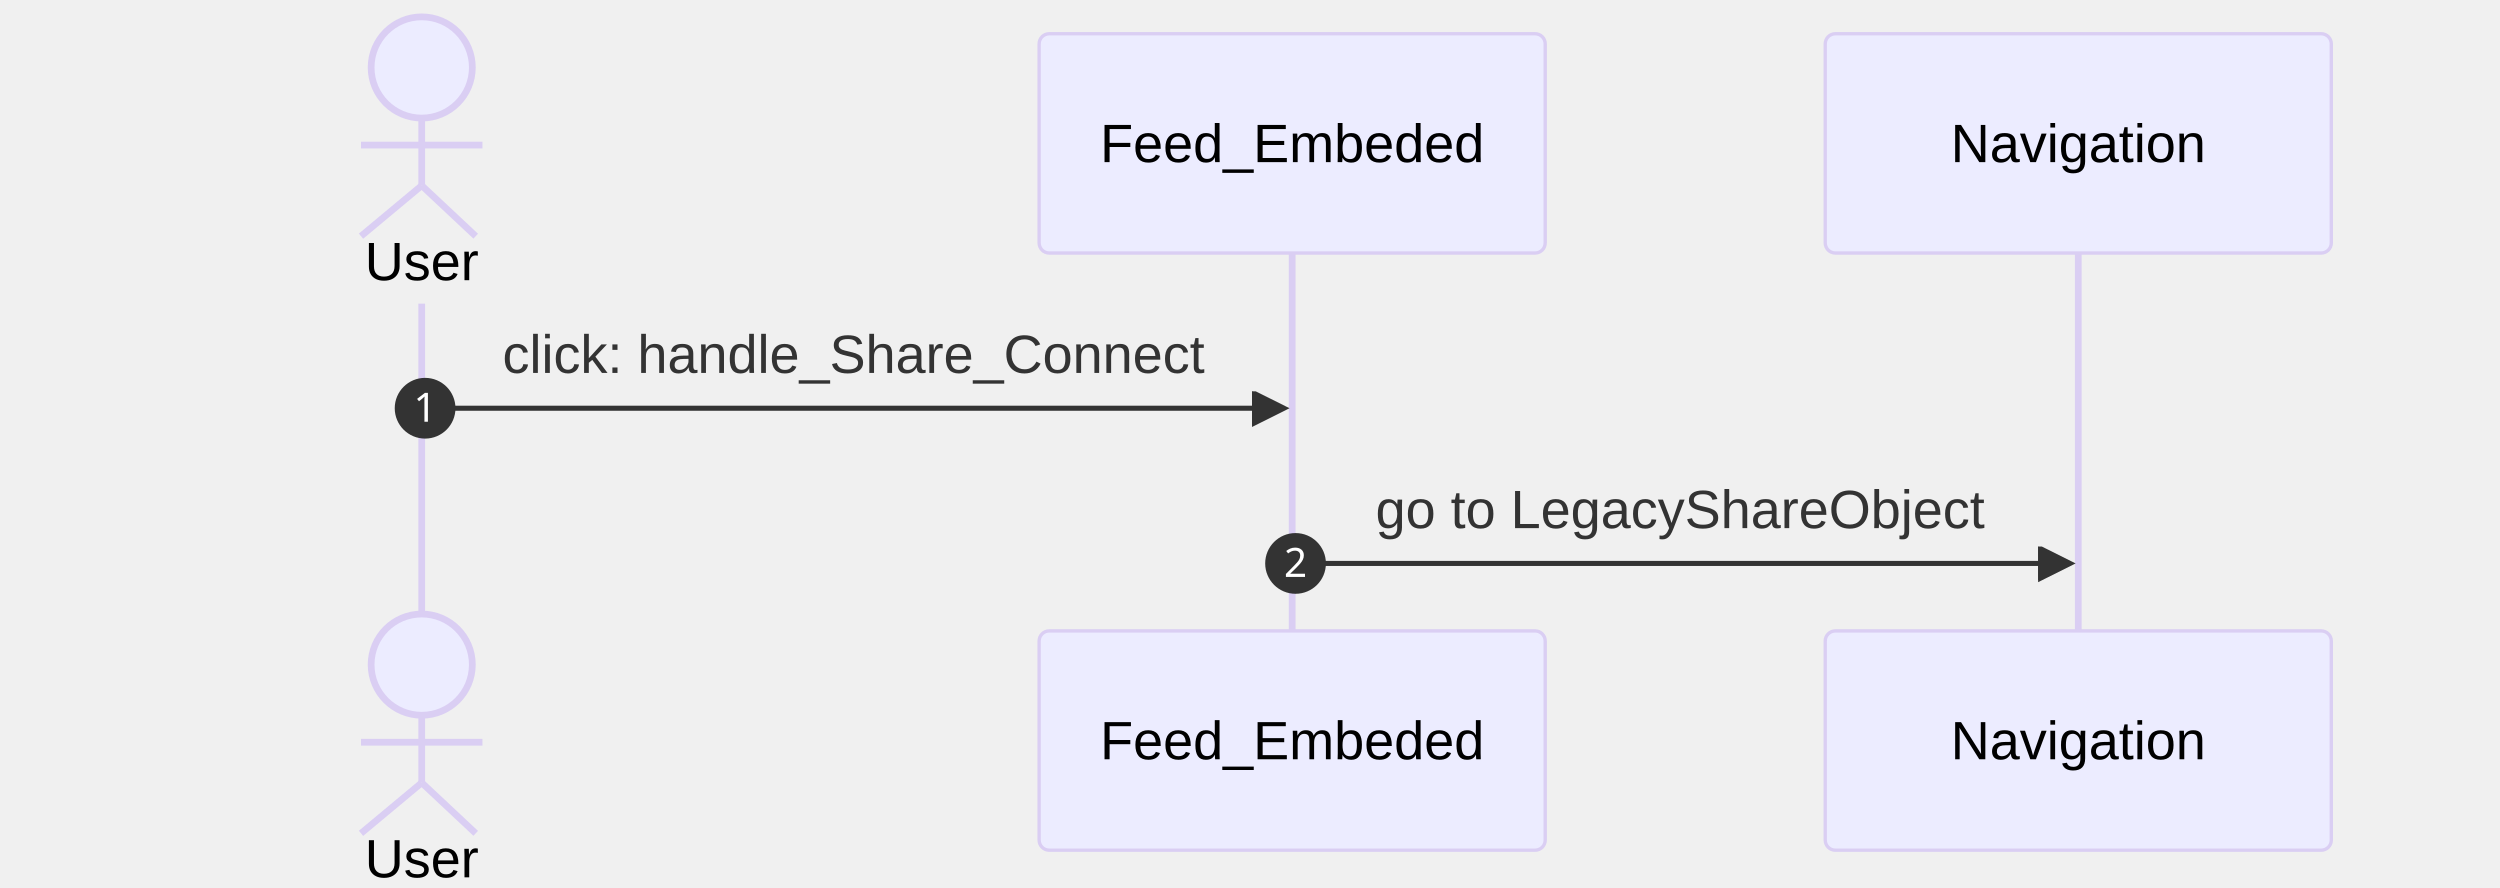
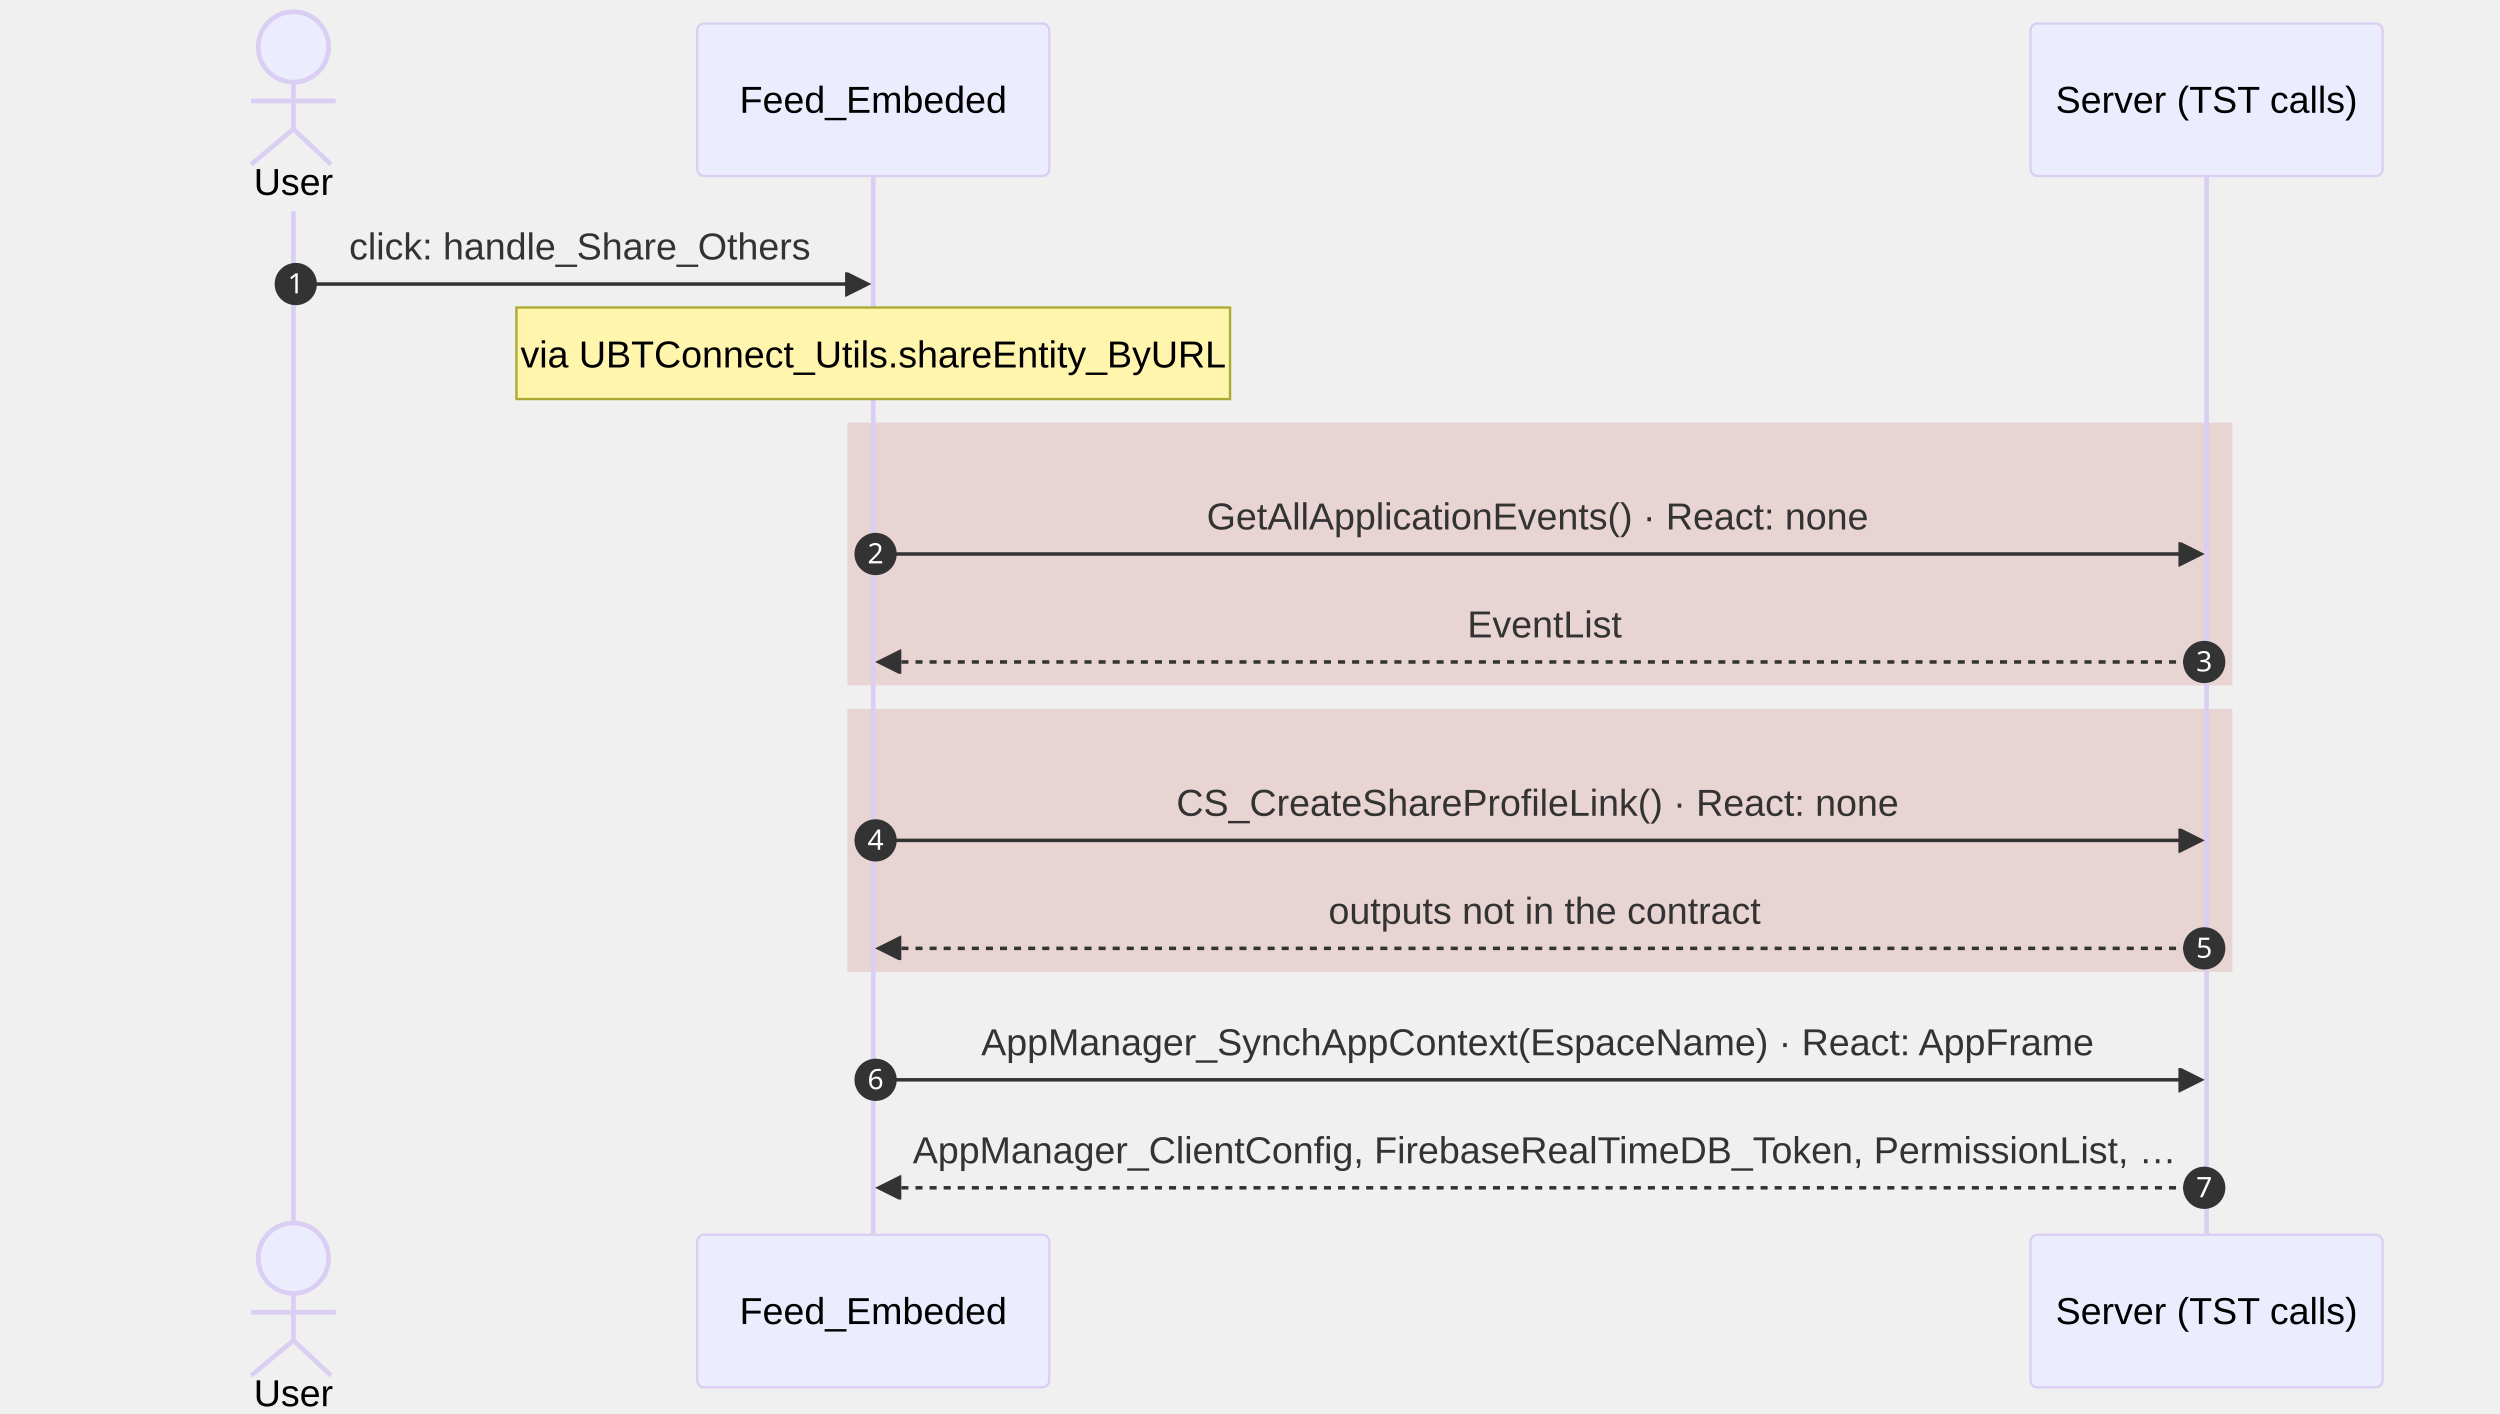
- <svg xmlns="http://www.w3.org/2000/svg" aria-roledescription="sequence" role="graphics-document document" viewBox="-50 -10 741 263" style="max-width: 741px;" width="100%" id="d">
+ <svg xmlns="http://www.w3.org/2000/svg" aria-roledescription="sequence" role="graphics-document document" viewBox="-50 -10 1065 602" style="max-width: 1065px;" width="100%" id="d">
+   <rect class="rect" height="112" width="590" fill="rgba(192, 57, 43, 0.15)" y="292" x="311" />
+   <rect class="rect" height="112" width="590" fill="rgba(192, 57, 43, 0.15)" y="170" x="311" />
  <g>
-     <rect class="actor actor-bottom" ry="3" rx="3" name="N" height="65" width="150" stroke="#666" fill="#eaeaea" y="177" x="491" />
-     <text style="text-anchor: middle; font-size: 16px; font-weight: 400;" class="actor" alignment-baseline="central" dominant-baseline="central" y="209.5" x="566">
-       <tspan dy="0" x="566">Navigation</tspan>
+     <rect class="actor actor-bottom" ry="3" rx="3" name="S" height="65" width="150" stroke="#666" fill="#eaeaea" y="516" x="815" />
+     <text style="text-anchor: middle; font-size: 16px; font-weight: 400;" class="actor" alignment-baseline="central" dominant-baseline="central" y="548.5" x="890">
+       <tspan dy="0" x="890">Server (TST calls)</tspan>
    </text>
  </g>
  <g>
-     <rect class="actor actor-bottom" ry="3" rx="3" name="B" height="65" width="150" stroke="#666" fill="#eaeaea" y="177" x="258" />
-     <text style="text-anchor: middle; font-size: 16px; font-weight: 400;" class="actor" alignment-baseline="central" dominant-baseline="central" y="209.5" x="333">
-       <tspan dy="0" x="333">Feed_Embeded</tspan>
+     <rect class="actor actor-bottom" ry="3" rx="3" name="B" height="65" width="150" stroke="#666" fill="#eaeaea" y="516" x="247" />
+     <text style="text-anchor: middle; font-size: 16px; font-weight: 400;" class="actor" alignment-baseline="central" dominant-baseline="central" y="548.5" x="322">
+       <tspan dy="0" x="322">Feed_Embeded</tspan>
    </text>
  </g>
  <g>
-     <line stroke="#999" stroke-width="0.5px" class="200" y2="177" x2="566" y1="5" x1="566" id="actor2" />
+     <line stroke="#999" stroke-width="0.5px" class="200" y2="516" x2="890" y1="5" x1="890" id="actor2" />
    <g id="root-2">
-       <rect class="actor actor-top" ry="3" rx="3" name="N" height="65" width="150" stroke="#666" fill="#eaeaea" y="0" x="491" />
-       <text style="text-anchor: middle; font-size: 16px; font-weight: 400;" class="actor" alignment-baseline="central" dominant-baseline="central" y="32.5" x="566">
-         <tspan dy="0" x="566">Navigation</tspan>
+       <rect class="actor actor-top" ry="3" rx="3" name="S" height="65" width="150" stroke="#666" fill="#eaeaea" y="0" x="815" />
+       <text style="text-anchor: middle; font-size: 16px; font-weight: 400;" class="actor" alignment-baseline="central" dominant-baseline="central" y="32.5" x="890">
+         <tspan dy="0" x="890">Server (TST calls)</tspan>
      </text>
    </g>
  </g>
  <g>
-     <line stroke="#999" stroke-width="0.5px" class="200" y2="177" x2="333" y1="5" x1="333" id="actor1" />
+     <line stroke="#999" stroke-width="0.5px" class="200" y2="516" x2="322" y1="5" x1="322" id="actor1" />
    <g id="root-1">
-       <rect class="actor actor-top" ry="3" rx="3" name="B" height="65" width="150" stroke="#666" fill="#eaeaea" y="0" x="258" />
-       <text style="text-anchor: middle; font-size: 16px; font-weight: 400;" class="actor" alignment-baseline="central" dominant-baseline="central" y="32.5" x="333">
-         <tspan dy="0" x="333">Feed_Embeded</tspan>
+       <rect class="actor actor-top" ry="3" rx="3" name="B" height="65" width="150" stroke="#666" fill="#eaeaea" y="0" x="247" />
+       <text style="text-anchor: middle; font-size: 16px; font-weight: 400;" class="actor" alignment-baseline="central" dominant-baseline="central" y="32.5" x="322">
+         <tspan dy="0" x="322">Feed_Embeded</tspan>
      </text>
    </g>
  </g>
  <style>#d{font-family:"trebuchet ms",verdana,arial,sans-serif;font-size:16px;fill:#333;}#d .error-icon{fill:#552222;}#d .error-text{fill:#552222;stroke:#552222;}#d .edge-thickness-normal{stroke-width:2px;}#d .edge-thickness-thick{stroke-width:3.5px;}#d .edge-pattern-solid{stroke-dasharray:0;}#d .edge-pattern-dashed{stroke-dasharray:3;}#d .edge-pattern-dotted{stroke-dasharray:2;}#d .marker{fill:#333333;stroke:#333333;}#d .marker.cross{stroke:#333333;}#d svg{font-family:"trebuchet ms",verdana,arial,sans-serif;font-size:16px;}#d .actor{stroke:hsl(259.626, 59.777%, 87.902%);fill:#ECECFF;}#d text.actor&gt;tspan{fill:black;stroke:none;}#d .actor-line{stroke:grey;}#d .messageLine0{stroke-width:1.5;stroke-dasharray:none;stroke:#333;}#d .messageLine1{stroke-width:1.5;stroke-dasharray:2,2;stroke:#333;}#d #arrowhead path{fill:#333;stroke:#333;}#d .sequenceNumber{fill:white;}#d #sequencenumber{fill:#333;}#d #crosshead path{fill:#333;stroke:#333;}#d .messageText{fill:#333;stroke:none;}#d .labelBox{stroke:hsl(259.626, 59.777%, 87.902%);fill:#ECECFF;}#d .labelText,#d .labelText&gt;tspan{fill:black;stroke:none;}#d .loopText,#d .loopText&gt;tspan{fill:black;stroke:none;}#d .loopLine{stroke-width:2px;stroke-dasharray:2,2;stroke:hsl(259.626, 59.777%, 87.902%);fill:hsl(259.626, 59.777%, 87.902%);}#d .note{stroke:#aaaa33;fill:#fff5ad;}#d .noteText,#d .noteText&gt;tspan{fill:black;stroke:none;}#d .activation0{fill:#f4f4f4;stroke:#666;}#d .activation1{fill:#f4f4f4;stroke:#666;}#d .activation2{fill:#f4f4f4;stroke:#666;}#d .actorPopupMenu{position:absolute;}#d .actorPopupMenuPanel{position:absolute;fill:#ECECFF;box-shadow:0px 8px 16px 0px rgba(0,0,0,0.2);filter:drop-shadow(3px 5px 2px rgb(0 0 0 / 0.4));}#d .actor-man line{stroke:hsl(259.626, 59.777%, 87.902%);fill:#ECECFF;}#d .actor-man circle,#d line{stroke:hsl(259.626, 59.777%, 87.902%);fill:#ECECFF;stroke-width:2px;}#d :root{--mermaid-font-family:"trebuchet ms",verdana,arial,sans-serif;}</style>
  <g />
  <defs>
    <symbol height="24" width="24" id="computer">
      <path d="M2 2v13h20v-13h-20zm18 11h-16v-9h16v9zm-10.228 6l.466-1h3.524l.467 1h-4.457zm14.228 3h-24l2-6h2.104l-1.33 4h18.45l-1.297-4h2.073l2 6zm-5-10h-14v-7h14v7z" transform="scale(.5)" />
    </symbol>
  </defs>
  <defs>
    <symbol clip-rule="evenodd" fill-rule="evenodd" id="database">
      <path d="M12.258.001l.256.004.255.005.253.008.251.01.249.012.247.015.246.016.242.019.241.02.239.023.236.024.233.027.231.028.229.031.225.032.223.034.22.036.217.038.214.04.211.041.208.043.205.045.201.046.198.048.194.05.191.051.187.053.183.054.18.056.175.057.172.059.168.06.163.061.16.063.155.064.15.066.074.033.073.033.071.034.07.034.069.035.068.035.067.035.066.035.064.036.064.036.062.036.06.036.06.037.058.037.058.037.055.038.055.038.053.038.052.038.051.039.05.039.048.039.047.039.045.04.044.04.043.04.041.04.04.041.039.041.037.041.036.041.034.041.033.042.032.042.03.042.029.042.027.042.026.043.024.043.023.043.021.043.02.043.018.044.017.043.015.044.013.044.012.044.011.045.009.044.007.045.006.045.004.045.002.045.001.045v17l-.001.045-.002.045-.004.045-.006.045-.007.045-.009.044-.011.045-.012.044-.013.044-.015.044-.017.043-.018.044-.02.043-.021.043-.023.043-.024.043-.026.043-.027.042-.029.042-.03.042-.032.042-.033.042-.034.041-.036.041-.037.041-.039.041-.04.041-.041.04-.043.04-.044.04-.045.04-.047.039-.048.039-.05.039-.051.039-.052.038-.053.038-.055.038-.055.038-.058.037-.058.037-.06.037-.06.036-.062.036-.064.036-.064.036-.066.035-.067.035-.068.035-.069.035-.07.034-.071.034-.073.033-.074.033-.15.066-.155.064-.16.063-.163.061-.168.06-.172.059-.175.057-.18.056-.183.054-.187.053-.191.051-.194.05-.198.048-.201.046-.205.045-.208.043-.211.041-.214.04-.217.038-.22.036-.223.034-.225.032-.229.031-.231.028-.233.027-.236.024-.239.023-.241.02-.242.019-.246.016-.247.015-.249.012-.251.01-.253.008-.255.005-.256.004-.258.001-.258-.001-.256-.004-.255-.005-.253-.008-.251-.01-.249-.012-.247-.015-.245-.016-.243-.019-.241-.02-.238-.023-.236-.024-.234-.027-.231-.028-.228-.031-.226-.032-.223-.034-.22-.036-.217-.038-.214-.04-.211-.041-.208-.043-.204-.045-.201-.046-.198-.048-.195-.05-.19-.051-.187-.053-.184-.054-.179-.056-.176-.057-.172-.059-.167-.06-.164-.061-.159-.063-.155-.064-.151-.066-.074-.033-.072-.033-.072-.034-.07-.034-.069-.035-.068-.035-.067-.035-.066-.035-.064-.036-.063-.036-.062-.036-.061-.036-.06-.037-.058-.037-.057-.037-.056-.038-.055-.038-.053-.038-.052-.038-.051-.039-.049-.039-.049-.039-.046-.039-.046-.04-.044-.04-.043-.04-.041-.04-.04-.041-.039-.041-.037-.041-.036-.041-.034-.041-.033-.042-.032-.042-.03-.042-.029-.042-.027-.042-.026-.043-.024-.043-.023-.043-.021-.043-.02-.043-.018-.044-.017-.043-.015-.044-.013-.044-.012-.044-.011-.045-.009-.044-.007-.045-.006-.045-.004-.045-.002-.045-.001-.045v-17l.001-.045.002-.045.004-.045.006-.045.007-.045.009-.044.011-.045.012-.044.013-.044.015-.044.017-.043.018-.044.02-.043.021-.043.023-.043.024-.043.026-.043.027-.042.029-.042.03-.042.032-.042.033-.042.034-.041.036-.041.037-.041.039-.041.04-.041.041-.04.043-.04.044-.04.046-.04.046-.039.049-.039.049-.039.051-.039.052-.038.053-.038.055-.038.056-.038.057-.037.058-.037.06-.037.061-.036.062-.036.063-.036.064-.036.066-.035.067-.035.068-.035.069-.035.07-.034.072-.034.072-.033.074-.033.151-.066.155-.064.159-.063.164-.061.167-.06.172-.059.176-.057.179-.056.184-.054.187-.053.19-.051.195-.05.198-.048.201-.046.204-.045.208-.043.211-.041.214-.04.217-.038.22-.036.223-.034.226-.032.228-.031.231-.028.234-.027.236-.024.238-.023.241-.02.243-.019.245-.016.247-.015.249-.012.251-.01.253-.008.255-.005.256-.004.258-.001.258.001zm-9.258 20.499v.01l.001.021.003.021.004.022.005.021.006.022.007.022.009.023.01.022.011.023.012.023.013.023.015.023.016.024.017.023.018.024.019.024.021.024.022.025.023.024.024.025.052.049.056.05.061.051.066.051.07.051.075.051.079.052.084.052.088.052.092.052.097.052.102.051.105.052.11.052.114.051.119.051.123.051.127.05.131.05.135.05.139.048.144.049.147.047.152.047.155.047.16.045.163.045.167.043.171.043.176.041.178.041.183.039.187.039.19.037.194.035.197.035.202.033.204.031.209.03.212.029.216.027.219.025.222.024.226.021.23.02.233.018.236.016.24.015.243.012.246.01.249.008.253.005.256.004.259.001.26-.001.257-.004.254-.005.25-.008.247-.011.244-.012.241-.014.237-.016.233-.018.231-.021.226-.021.224-.024.22-.026.216-.027.212-.028.21-.031.205-.031.202-.034.198-.034.194-.036.191-.037.187-.039.183-.04.179-.04.175-.042.172-.043.168-.044.163-.045.16-.046.155-.046.152-.047.148-.048.143-.049.139-.049.136-.05.131-.05.126-.05.123-.051.118-.052.114-.051.11-.052.106-.052.101-.052.096-.052.092-.052.088-.053.083-.051.079-.052.074-.052.07-.051.065-.051.06-.051.056-.05.051-.05.023-.024.023-.025.021-.024.02-.024.019-.024.018-.024.017-.024.015-.023.014-.024.013-.023.012-.023.01-.023.01-.022.008-.022.006-.022.006-.022.004-.022.004-.021.001-.021.001-.021v-4.127l-.077.055-.08.053-.083.054-.085.053-.087.052-.09.052-.093.051-.095.05-.097.05-.1.049-.102.049-.105.048-.106.047-.109.047-.111.046-.114.045-.115.045-.118.044-.12.043-.122.042-.124.042-.126.041-.128.04-.13.04-.132.038-.134.038-.135.037-.138.037-.139.035-.142.035-.143.034-.144.033-.147.032-.148.031-.15.03-.151.03-.153.029-.154.027-.156.027-.158.026-.159.025-.161.024-.162.023-.163.022-.165.021-.166.02-.167.019-.169.018-.169.017-.171.016-.173.015-.173.014-.175.013-.175.012-.177.011-.178.01-.179.008-.179.008-.181.006-.182.005-.182.004-.184.003-.184.002h-.37l-.184-.002-.184-.003-.182-.004-.182-.005-.181-.006-.179-.008-.179-.008-.178-.01-.176-.011-.176-.012-.175-.013-.173-.014-.172-.015-.171-.016-.17-.017-.169-.018-.167-.019-.166-.02-.165-.021-.163-.022-.162-.023-.161-.024-.159-.025-.157-.026-.156-.027-.155-.027-.153-.029-.151-.03-.15-.03-.148-.031-.146-.032-.145-.033-.143-.034-.141-.035-.14-.035-.137-.037-.136-.037-.134-.038-.132-.038-.13-.04-.128-.04-.126-.041-.124-.042-.122-.042-.12-.044-.117-.043-.116-.045-.113-.045-.112-.046-.109-.047-.106-.047-.105-.048-.102-.049-.1-.049-.097-.05-.095-.05-.093-.052-.09-.051-.087-.052-.085-.053-.083-.054-.08-.054-.077-.054v4.127zm0-5.654v.011l.001.021.003.021.004.021.005.022.006.022.007.022.009.022.01.022.011.023.012.023.013.023.015.024.016.023.017.024.018.024.019.024.021.024.022.024.023.025.024.024.052.05.056.05.061.05.066.051.07.051.075.052.079.051.084.052.088.052.092.052.097.052.102.052.105.052.11.051.114.051.119.052.123.05.127.051.131.05.135.049.139.049.144.048.147.048.152.047.155.046.16.045.163.045.167.044.171.042.176.042.178.04.183.04.187.038.19.037.194.036.197.034.202.033.204.032.209.03.212.028.216.027.219.025.222.024.226.022.23.02.233.018.236.016.24.014.243.012.246.01.249.008.253.006.256.003.259.001.26-.001.257-.003.254-.006.25-.008.247-.01.244-.012.241-.015.237-.016.233-.018.231-.02.226-.022.224-.024.22-.025.216-.027.212-.029.21-.03.205-.032.202-.033.198-.035.194-.036.191-.037.187-.039.183-.039.179-.041.175-.042.172-.043.168-.044.163-.045.16-.045.155-.047.152-.047.148-.048.143-.048.139-.05.136-.049.131-.05.126-.051.123-.051.118-.051.114-.052.11-.052.106-.052.101-.052.096-.052.092-.052.088-.052.083-.052.079-.052.074-.051.07-.052.065-.051.06-.05.056-.051.051-.049.023-.025.023-.024.021-.025.02-.024.019-.024.018-.024.017-.024.015-.023.014-.023.013-.024.012-.022.01-.023.01-.023.008-.022.006-.022.006-.022.004-.021.004-.022.001-.021.001-.021v-4.139l-.077.054-.08.054-.083.054-.085.052-.087.053-.09.051-.093.051-.095.051-.097.05-.1.049-.102.049-.105.048-.106.047-.109.047-.111.046-.114.045-.115.044-.118.044-.12.044-.122.042-.124.042-.126.041-.128.04-.13.039-.132.039-.134.038-.135.037-.138.036-.139.036-.142.035-.143.033-.144.033-.147.033-.148.031-.15.03-.151.03-.153.028-.154.028-.156.027-.158.026-.159.025-.161.024-.162.023-.163.022-.165.021-.166.02-.167.019-.169.018-.169.017-.171.016-.173.015-.173.014-.175.013-.175.012-.177.011-.178.009-.179.009-.179.007-.181.007-.182.005-.182.004-.184.003-.184.002h-.37l-.184-.002-.184-.003-.182-.004-.182-.005-.181-.007-.179-.007-.179-.009-.178-.009-.176-.011-.176-.012-.175-.013-.173-.014-.172-.015-.171-.016-.17-.017-.169-.018-.167-.019-.166-.02-.165-.021-.163-.022-.162-.023-.161-.024-.159-.025-.157-.026-.156-.027-.155-.028-.153-.028-.151-.03-.15-.03-.148-.031-.146-.033-.145-.033-.143-.033-.141-.035-.14-.036-.137-.036-.136-.037-.134-.038-.132-.039-.13-.039-.128-.04-.126-.041-.124-.042-.122-.043-.12-.043-.117-.044-.116-.044-.113-.046-.112-.046-.109-.046-.106-.047-.105-.048-.102-.049-.1-.049-.097-.05-.095-.051-.093-.051-.09-.051-.087-.053-.085-.052-.083-.054-.08-.054-.077-.054v4.139zm0-5.666v.011l.001.02.003.022.004.021.005.022.006.021.007.022.009.023.01.022.011.023.012.023.013.023.015.023.016.024.017.024.018.023.019.024.021.025.022.024.023.024.024.025.052.05.056.05.061.05.066.051.07.051.075.052.079.051.084.052.088.052.092.052.097.052.102.052.105.051.11.052.114.051.119.051.123.051.127.05.131.05.135.05.139.049.144.048.147.048.152.047.155.046.16.045.163.045.167.043.171.043.176.042.178.04.183.04.187.038.19.037.194.036.197.034.202.033.204.032.209.03.212.028.216.027.219.025.222.024.226.021.23.02.233.018.236.017.24.014.243.012.246.01.249.008.253.006.256.003.259.001.26-.001.257-.003.254-.006.25-.008.247-.01.244-.013.241-.014.237-.016.233-.018.231-.02.226-.022.224-.024.22-.025.216-.027.212-.029.21-.03.205-.032.202-.033.198-.035.194-.036.191-.037.187-.039.183-.039.179-.041.175-.042.172-.043.168-.044.163-.045.16-.045.155-.047.152-.047.148-.048.143-.049.139-.049.136-.049.131-.051.126-.05.123-.051.118-.052.114-.051.11-.052.106-.052.101-.052.096-.052.092-.052.088-.052.083-.052.079-.052.074-.052.07-.051.065-.051.06-.051.056-.05.051-.049.023-.025.023-.025.021-.024.02-.024.019-.024.018-.024.017-.024.015-.023.014-.024.013-.023.012-.023.01-.022.01-.023.008-.022.006-.022.006-.022.004-.022.004-.021.001-.021.001-.021v-4.153l-.077.054-.08.054-.083.053-.085.053-.087.053-.09.051-.093.051-.095.051-.097.05-.1.049-.102.048-.105.048-.106.048-.109.046-.111.046-.114.046-.115.044-.118.044-.12.043-.122.043-.124.042-.126.041-.128.04-.13.039-.132.039-.134.038-.135.037-.138.036-.139.036-.142.034-.143.034-.144.033-.147.032-.148.032-.15.03-.151.03-.153.028-.154.028-.156.027-.158.026-.159.024-.161.024-.162.023-.163.023-.165.021-.166.02-.167.019-.169.018-.169.017-.171.016-.173.015-.173.014-.175.013-.175.012-.177.01-.178.01-.179.009-.179.007-.181.006-.182.006-.182.004-.184.003-.184.001-.185.001-.185-.001-.184-.001-.184-.003-.182-.004-.182-.006-.181-.006-.179-.007-.179-.009-.178-.01-.176-.01-.176-.012-.175-.013-.173-.014-.172-.015-.171-.016-.17-.017-.169-.018-.167-.019-.166-.02-.165-.021-.163-.023-.162-.023-.161-.024-.159-.024-.157-.026-.156-.027-.155-.028-.153-.028-.151-.03-.15-.03-.148-.032-.146-.032-.145-.033-.143-.034-.141-.034-.14-.036-.137-.036-.136-.037-.134-.038-.132-.039-.13-.039-.128-.041-.126-.041-.124-.041-.122-.043-.12-.043-.117-.044-.116-.044-.113-.046-.112-.046-.109-.046-.106-.048-.105-.048-.102-.048-.1-.05-.097-.049-.095-.051-.093-.051-.09-.052-.087-.052-.085-.053-.083-.053-.08-.054-.077-.054v4.153zm8.74-8.179l-.257.004-.254.005-.25.008-.247.011-.244.012-.241.014-.237.016-.233.018-.231.021-.226.022-.224.023-.22.026-.216.027-.212.028-.21.031-.205.032-.202.033-.198.034-.194.036-.191.038-.187.038-.183.04-.179.041-.175.042-.172.043-.168.043-.163.045-.16.046-.155.046-.152.048-.148.048-.143.048-.139.049-.136.05-.131.05-.126.051-.123.051-.118.051-.114.052-.11.052-.106.052-.101.052-.096.052-.092.052-.088.052-.083.052-.079.052-.074.051-.07.052-.065.051-.06.05-.056.05-.051.05-.023.025-.023.024-.021.024-.02.025-.019.024-.018.024-.017.023-.015.024-.014.023-.013.023-.012.023-.01.023-.01.022-.008.022-.006.023-.006.021-.004.022-.004.021-.001.021-.001.021.001.021.001.021.004.021.004.022.006.021.006.023.008.022.01.022.01.023.012.023.013.023.014.023.015.024.017.023.018.024.019.024.02.025.021.024.023.024.023.025.051.05.056.05.06.05.065.051.07.052.074.051.079.052.083.052.088.052.092.052.096.052.101.052.106.052.11.052.114.052.118.051.123.051.126.051.131.05.136.05.139.049.143.048.148.048.152.048.155.046.16.046.163.045.168.043.172.043.175.042.179.041.183.04.187.038.191.038.194.036.198.034.202.033.205.032.21.031.212.028.216.027.22.026.224.023.226.022.231.021.233.018.237.016.241.014.244.012.247.011.25.008.254.005.257.004.26.001.26-.001.257-.004.254-.005.25-.008.247-.011.244-.012.241-.014.237-.016.233-.018.231-.021.226-.022.224-.023.22-.026.216-.027.212-.028.21-.031.205-.032.202-.033.198-.034.194-.036.191-.038.187-.038.183-.04.179-.041.175-.042.172-.043.168-.043.163-.045.16-.046.155-.046.152-.048.148-.048.143-.048.139-.049.136-.05.131-.05.126-.051.123-.051.118-.051.114-.052.11-.052.106-.052.101-.052.096-.052.092-.052.088-.052.083-.052.079-.052.074-.051.07-.052.065-.051.06-.05.056-.05.051-.05.023-.025.023-.024.021-.024.02-.025.019-.024.018-.024.017-.023.015-.024.014-.023.013-.023.012-.023.01-.023.01-.022.008-.022.006-.023.006-.021.004-.022.004-.021.001-.021.001-.021-.001-.021-.001-.021-.004-.021-.004-.022-.006-.021-.006-.023-.008-.022-.01-.022-.01-.023-.012-.023-.013-.023-.014-.023-.015-.024-.017-.023-.018-.024-.019-.024-.02-.025-.021-.024-.023-.024-.023-.025-.051-.05-.056-.05-.06-.05-.065-.051-.07-.052-.074-.051-.079-.052-.083-.052-.088-.052-.092-.052-.096-.052-.101-.052-.106-.052-.11-.052-.114-.052-.118-.051-.123-.051-.126-.051-.131-.05-.136-.05-.139-.049-.143-.048-.148-.048-.152-.048-.155-.046-.16-.046-.163-.045-.168-.043-.172-.043-.175-.042-.179-.041-.183-.04-.187-.038-.191-.038-.194-.036-.198-.034-.202-.033-.205-.032-.21-.031-.212-.028-.216-.027-.22-.026-.224-.023-.226-.022-.231-.021-.233-.018-.237-.016-.241-.014-.244-.012-.247-.011-.25-.008-.254-.005-.257-.004-.26-.001-.26.001z" transform="scale(.5)" />
    </symbol>
  </defs>
  <defs>
    <symbol height="24" width="24" id="clock">
      <path d="M12 2c5.514 0 10 4.486 10 10s-4.486 10-10 10-10-4.486-10-10 4.486-10 10-10zm0-2c-6.627 0-12 5.373-12 12s5.373 12 12 12 12-5.373 12-12-5.373-12-12-12zm5.848 12.459c.202.038.202.333.001.372-1.907.361-6.045 1.111-6.547 1.111-.719 0-1.301-.582-1.301-1.301 0-.512.77-5.447 1.125-7.445.034-.192.312-.181.343.014l.985 6.238 5.394 1.011z" transform="scale(.5)" />
    </symbol>
  </defs>
  <defs>
    <marker orient="auto" markerHeight="12" markerWidth="12" markerUnits="userSpaceOnUse" refY="5" refX="7.9" id="arrowhead">
      <path d="M 0 0 L 10 5 L 0 10 z" />
    </marker>
  </defs>
  <defs>
    <marker refY="4.5" refX="4" orient="auto" markerHeight="8" markerWidth="15" id="crosshead">
      <path style="stroke-dasharray: 0, 0;" d="M 1,2 L 6,7 M 6,2 L 1,7" stroke-width="1pt" stroke="#000000" fill="none" />
    </marker>
  </defs>
  <defs>
    <marker orient="auto" markerHeight="28" markerWidth="20" refY="7" refX="15.5" id="filled-head">
      <path d="M 18,7 L9,13 L14,7 L9,1 Z" />
    </marker>
  </defs>
  <defs>
    <marker orient="auto" markerHeight="40" markerWidth="60" refY="15" refX="15" id="sequencenumber">
      <circle r="6" cy="15" cx="15" />
    </marker>
  </defs>
-   <line stroke="#999" stroke-width="0.5px" class="200" y2="177" x2="75" y1="80" x1="75" id="actor0" />
+   <g>
+     <rect class="note" ry="0" rx="0" height="39" width="304" stroke="#666" fill="#EDF2AE" y="121" x="170" />
+     <text style="font-size: 16px; font-weight: 400;" dy="1em" class="noteText" alignment-baseline="middle" dominant-baseline="middle" text-anchor="middle" y="126" x="322">
+       <tspan x="322">via UBTConnect_Utils.shareEntity_ByURL</tspan>
+     </text>
+   </g>
+   <line stroke="#999" stroke-width="0.5px" class="200" y2="516" x2="75" y1="80" x1="75" id="actor0" />
  <g name="U" class="actor-man actor-top">
    <line y2="45" x2="75" y1="25" x1="75" id="actor-man-torso0" />
    <line y2="33" x2="93" y1="33" x1="57" id="actor-man-arms0" />
    <line y2="45" x2="75" y1="60" x1="57" />
    <line y2="60" x2="91" y1="45" x1="75" />
    <circle height="65" width="150" r="15" cy="10" cx="75" />
    <text style="text-anchor: middle; font-size: 16px; font-weight: 400;" class="actor" alignment-baseline="central" dominant-baseline="central" y="67.5" x="75">
      <tspan dy="0" x="75">User</tspan>
    </text>
  </g>
-   <text style="font-size: 16px; font-weight: 400;" dy="1em" class="messageText" alignment-baseline="middle" dominant-baseline="middle" text-anchor="middle" y="80" x="203">click: handle_Share_Connect</text>
-   <line style="fill: none;" marker-start="url(#sequencenumber)" marker-end="url(#arrowhead)" stroke="none" stroke-width="2" class="messageLine0" y2="111" x2="329" y1="111" x1="76" />
+   <text style="font-size: 16px; font-weight: 400;" dy="1em" class="messageText" alignment-baseline="middle" dominant-baseline="middle" text-anchor="middle" y="80" x="197">click: handle_Share_Others</text>
+   <line style="fill: none;" marker-start="url(#sequencenumber)" marker-end="url(#arrowhead)" stroke="none" stroke-width="2" class="messageLine0" y2="111" x2="318" y1="111" x1="76" />
  <text class="sequenceNumber" text-anchor="middle" font-size="12px" font-family="sans-serif" y="115" x="76">1</text>
-   <text style="font-size: 16px; font-weight: 400;" dy="1em" class="messageText" alignment-baseline="middle" dominant-baseline="middle" text-anchor="middle" y="126" x="448">go to LegacyShareObject</text>
-   <line style="fill: none;" marker-start="url(#sequencenumber)" marker-end="url(#arrowhead)" stroke="none" stroke-width="2" class="messageLine0" y2="157" x2="562" y1="157" x1="334" />
-   <text class="sequenceNumber" text-anchor="middle" font-size="12px" font-family="sans-serif" y="161" x="334">2</text>
+   <text style="font-size: 16px; font-weight: 400;" dy="1em" class="messageText" alignment-baseline="middle" dominant-baseline="middle" text-anchor="middle" y="195" x="605">GetAllApplicationEvents() · React: none</text>
+   <line style="fill: none;" marker-start="url(#sequencenumber)" marker-end="url(#arrowhead)" stroke="none" stroke-width="2" class="messageLine0" y2="226" x2="886" y1="226" x1="323" />
+   <text class="sequenceNumber" text-anchor="middle" font-size="12px" font-family="sans-serif" y="230" x="323">2</text>
+   <text style="font-size: 16px; font-weight: 400;" dy="1em" class="messageText" alignment-baseline="middle" dominant-baseline="middle" text-anchor="middle" y="241" x="608">EventList</text>
+   <line style="stroke-dasharray: 3, 3; fill: none;" marker-start="url(#sequencenumber)" marker-end="url(#arrowhead)" stroke="none" stroke-width="2" class="messageLine1" y2="272" x2="326" y1="272" x1="889" />
+   <text class="sequenceNumber" text-anchor="middle" font-size="12px" font-family="sans-serif" y="276" x="889">3</text>
+   <text style="font-size: 16px; font-weight: 400;" dy="1em" class="messageText" alignment-baseline="middle" dominant-baseline="middle" text-anchor="middle" y="317" x="605">CS_CreateShareProfileLink() · React: none</text>
+   <line style="fill: none;" marker-start="url(#sequencenumber)" marker-end="url(#arrowhead)" stroke="none" stroke-width="2" class="messageLine0" y2="348" x2="886" y1="348" x1="323" />
+   <text class="sequenceNumber" text-anchor="middle" font-size="12px" font-family="sans-serif" y="352" x="323">4</text>
+   <text style="font-size: 16px; font-weight: 400;" dy="1em" class="messageText" alignment-baseline="middle" dominant-baseline="middle" text-anchor="middle" y="363" x="608">outputs not in the contract</text>
+   <line style="stroke-dasharray: 3, 3; fill: none;" marker-start="url(#sequencenumber)" marker-end="url(#arrowhead)" stroke="none" stroke-width="2" class="messageLine1" y2="394" x2="326" y1="394" x1="889" />
+   <text class="sequenceNumber" text-anchor="middle" font-size="12px" font-family="sans-serif" y="398" x="889">5</text>
+   <text style="font-size: 16px; font-weight: 400;" dy="1em" class="messageText" alignment-baseline="middle" dominant-baseline="middle" text-anchor="middle" y="419" x="605">AppManager_SynchAppContext(EspaceName) · React: AppFrame</text>
+   <line style="fill: none;" marker-start="url(#sequencenumber)" marker-end="url(#arrowhead)" stroke="none" stroke-width="2" class="messageLine0" y2="450" x2="886" y1="450" x1="323" />
+   <text class="sequenceNumber" text-anchor="middle" font-size="12px" font-family="sans-serif" y="454" x="323">6</text>
+   <text style="font-size: 16px; font-weight: 400;" dy="1em" class="messageText" alignment-baseline="middle" dominant-baseline="middle" text-anchor="middle" y="465" x="608">AppManager_ClientConfig, FirebaseRealTimeDB_Token, PermissionList, …</text>
+   <line style="stroke-dasharray: 3, 3; fill: none;" marker-start="url(#sequencenumber)" marker-end="url(#arrowhead)" stroke="none" stroke-width="2" class="messageLine1" y2="496" x2="326" y1="496" x1="889" />
+   <text class="sequenceNumber" text-anchor="middle" font-size="12px" font-family="sans-serif" y="500" x="889">7</text>
  <g name="U" class="actor-man actor-bottom">
-     <line y2="222" x2="75" y1="202" x1="75" id="actor-man-torso2" />
-     <line y2="210" x2="93" y1="210" x1="57" id="actor-man-arms2" />
-     <line y2="222" x2="75" y1="237" x1="57" />
-     <line y2="237" x2="91" y1="222" x1="75" />
-     <circle height="65" width="150" r="15" cy="187" cx="75" />
-     <text style="text-anchor: middle; font-size: 16px; font-weight: 400;" class="actor" alignment-baseline="central" dominant-baseline="central" y="244.5" x="75">
+     <line y2="561" x2="75" y1="541" x1="75" id="actor-man-torso2" />
+     <line y2="549" x2="93" y1="549" x1="57" id="actor-man-arms2" />
+     <line y2="561" x2="75" y1="576" x1="57" />
+     <line y2="576" x2="91" y1="561" x1="75" />
+     <circle height="65" width="150" r="15" cy="526" cx="75" />
+     <text style="text-anchor: middle; font-size: 16px; font-weight: 400;" class="actor" alignment-baseline="central" dominant-baseline="central" y="583.5" x="75">
      <tspan dy="0" x="75">User</tspan>
    </text>
  </g>
</svg>
